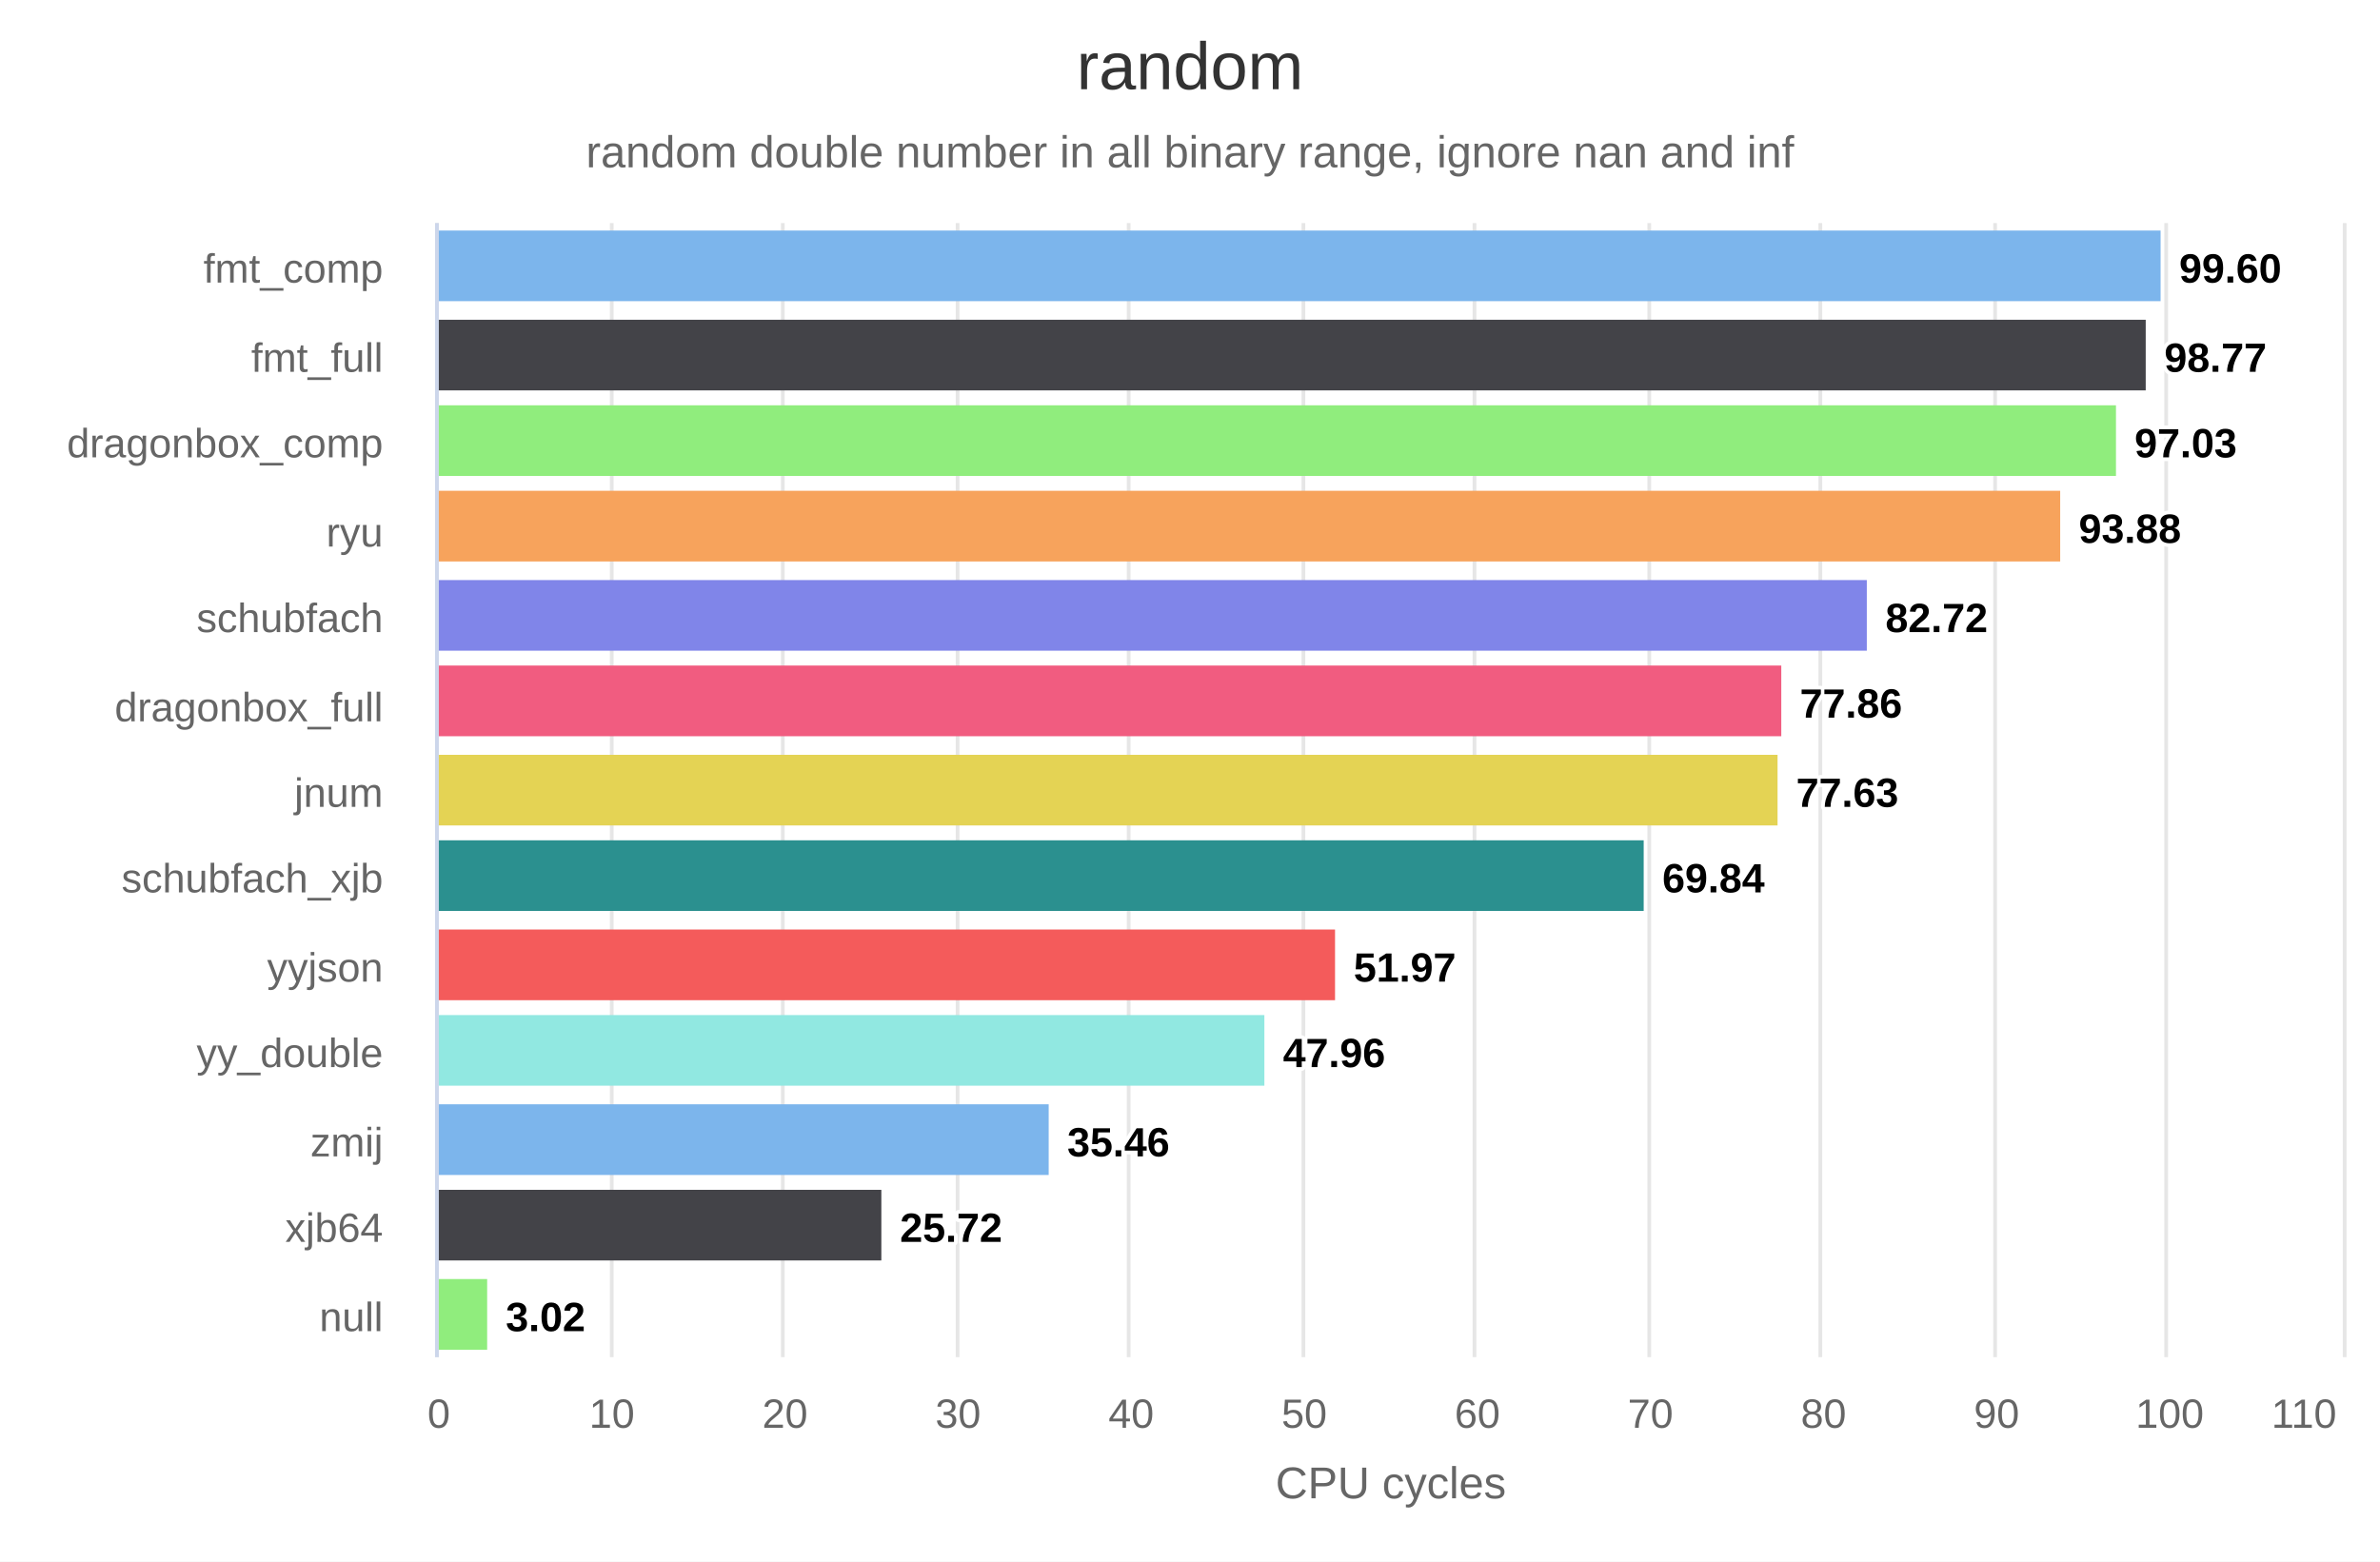
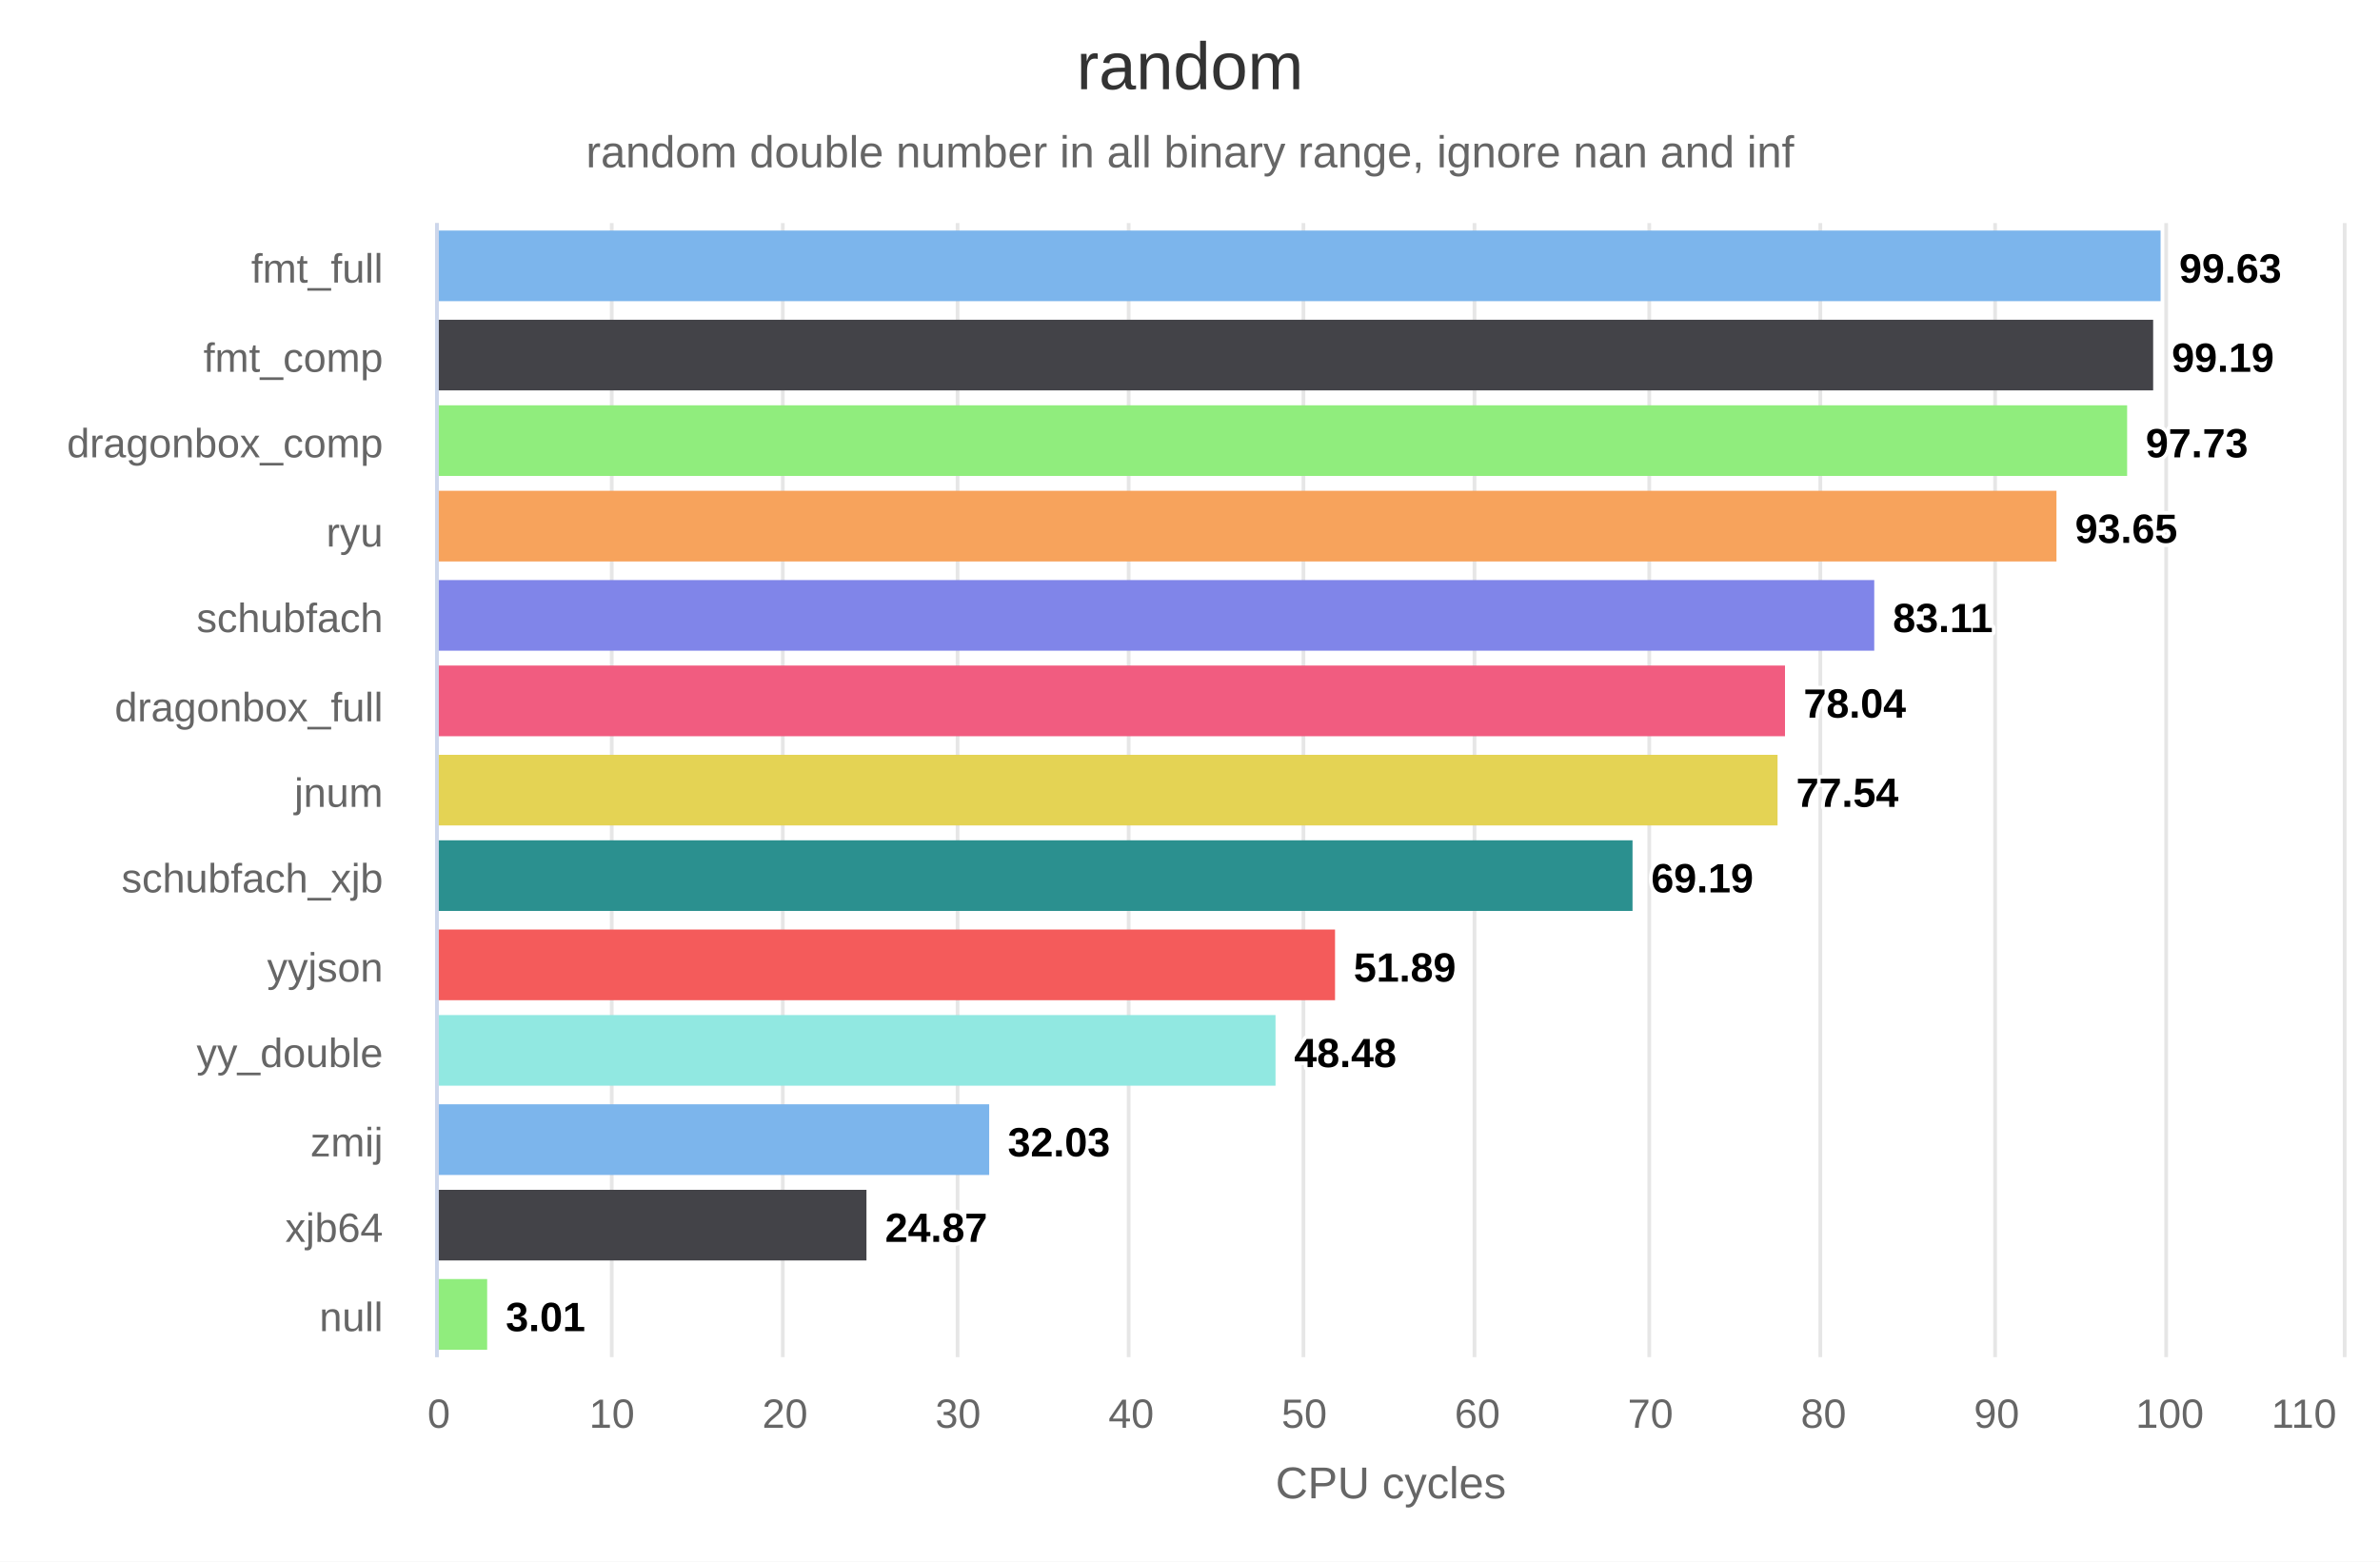
<svg xmlns="http://www.w3.org/2000/svg" version="1.1" class="highcharts-root" style="font-family:&quot;Lucida Grande&quot;, &quot;Lucida Sans Unicode&quot;, Arial, Helvetica, sans-serif;font-size:12px;" width="640" height="420" viewBox="0 0 640 420">
  <defs>
-     <clipPath id="highcharts-06jna3w-806-">
+     <clipPath id="highcharts-lmrntgh-806-">
      <rect x="0" y="0" width="305" height="512" fill="none" />
    </clipPath>
  </defs>
  <rect fill="#ffffff" class="highcharts-background" x="0" y="0" width="640" height="420" rx="0" ry="0" />
  <rect fill="none" class="highcharts-plot-background" x="118" y="60" width="512" height="305" />
  <g class="highcharts-grid highcharts-xaxis-grid" data-z-index="1">
    <path fill="none" data-z-index="1" class="highcharts-grid-line" d="M 118 83.5 L 630 83.5" opacity="1" />
    <path fill="none" data-z-index="1" class="highcharts-grid-line" d="M 118 107.5 L 630 107.5" opacity="1" />
    <path fill="none" data-z-index="1" class="highcharts-grid-line" d="M 118 130.5 L 630 130.5" opacity="1" />
    <path fill="none" data-z-index="1" class="highcharts-grid-line" d="M 118 154.5 L 630 154.5" opacity="1" />
    <path fill="none" data-z-index="1" class="highcharts-grid-line" d="M 118 177.5 L 630 177.5" opacity="1" />
    <path fill="none" data-z-index="1" class="highcharts-grid-line" d="M 118 201.5 L 630 201.5" opacity="1" />
    <path fill="none" data-z-index="1" class="highcharts-grid-line" d="M 118 224.5 L 630 224.5" opacity="1" />
    <path fill="none" data-z-index="1" class="highcharts-grid-line" d="M 118 248.5 L 630 248.5" opacity="1" />
    <path fill="none" data-z-index="1" class="highcharts-grid-line" d="M 118 271.5 L 630 271.5" opacity="1" />
    <path fill="none" data-z-index="1" class="highcharts-grid-line" d="M 118 295.5 L 630 295.5" opacity="1" />
    <path fill="none" data-z-index="1" class="highcharts-grid-line" d="M 118 318.5 L 630 318.5" opacity="1" />
    <path fill="none" data-z-index="1" class="highcharts-grid-line" d="M 118 342.5 L 630 342.5" opacity="1" />
    <path fill="none" data-z-index="1" class="highcharts-grid-line" d="M 118 365.5 L 630 365.5" opacity="1" />
    <path fill="none" data-z-index="1" class="highcharts-grid-line" d="M 118 60.5 L 630 60.5" opacity="1" />
  </g>
  <g class="highcharts-grid highcharts-yaxis-grid" data-z-index="1">
    <path fill="none" stroke="#e6e6e6" stroke-width="1" data-z-index="1" class="highcharts-grid-line" d="M 117.5 60 L 117.5 365" opacity="1" />
    <path fill="none" stroke="#e6e6e6" stroke-width="1" data-z-index="1" class="highcharts-grid-line" d="M 164.5 60 L 164.5 365" opacity="1" />
    <path fill="none" stroke="#e6e6e6" stroke-width="1" data-z-index="1" class="highcharts-grid-line" d="M 210.5 60 L 210.5 365" opacity="1" />
    <path fill="none" stroke="#e6e6e6" stroke-width="1" data-z-index="1" class="highcharts-grid-line" d="M 257.5 60 L 257.5 365" opacity="1" />
    <path fill="none" stroke="#e6e6e6" stroke-width="1" data-z-index="1" class="highcharts-grid-line" d="M 303.5 60 L 303.5 365" opacity="1" />
    <path fill="none" stroke="#e6e6e6" stroke-width="1" data-z-index="1" class="highcharts-grid-line" d="M 350.5 60 L 350.5 365" opacity="1" />
    <path fill="none" stroke="#e6e6e6" stroke-width="1" data-z-index="1" class="highcharts-grid-line" d="M 396.5 60 L 396.5 365" opacity="1" />
    <path fill="none" stroke="#e6e6e6" stroke-width="1" data-z-index="1" class="highcharts-grid-line" d="M 443.5 60 L 443.5 365" opacity="1" />
    <path fill="none" stroke="#e6e6e6" stroke-width="1" data-z-index="1" class="highcharts-grid-line" d="M 489.5 60 L 489.5 365" opacity="1" />
    <path fill="none" stroke="#e6e6e6" stroke-width="1" data-z-index="1" class="highcharts-grid-line" d="M 536.5 60 L 536.5 365" opacity="1" />
    <path fill="none" stroke="#e6e6e6" stroke-width="1" data-z-index="1" class="highcharts-grid-line" d="M 582.5 60 L 582.5 365" opacity="1" />
    <path fill="none" stroke="#e6e6e6" stroke-width="1" data-z-index="1" class="highcharts-grid-line" d="M 630.5 60 L 630.5 365" opacity="1" />
  </g>
  <rect fill="none" class="highcharts-plot-border" data-z-index="1" x="118" y="60" width="512" height="305" />
  <g class="highcharts-axis highcharts-xaxis" data-z-index="2">
    <path fill="none" class="highcharts-axis-line" stroke="#ccd6eb" stroke-width="1" data-z-index="7" d="M 117.5 60 L 117.5 365" />
  </g>
  <g class="highcharts-axis highcharts-yaxis" data-z-index="2">
    <text x="374" data-z-index="7" text-anchor="middle" transform="translate(0,0)" class="highcharts-axis-title" style="color:#666666;fill:#666666;" y="402.969">
      <tspan>CPU cycles</tspan>
    </text>
    <path fill="none" class="highcharts-axis-line" data-z-index="7" d="M 118 365 L 630 365" />
  </g>
  <g class="highcharts-series-group" data-z-index="3">
-     <g class="highcharts-series highcharts-series-0 highcharts-bar-series" data-z-index="0.1" opacity="1" transform="translate(630,365) rotate(90) scale(-1,1) scale(1 1)" clip-path="url(#highcharts-06jna3w-806-)">
+     <g class="highcharts-series highcharts-series-0 highcharts-bar-series" data-z-index="0.1" opacity="1" transform="translate(630,365) rotate(90) scale(-1,1) scale(1 1)" clip-path="url(#highcharts-lmrntgh-806-)">
      <rect x="284" y="49" width="19" height="464" fill="#7cb5ec" opacity="1" class="highcharts-point highcharts-color-0" />
-       <rect x="260" y="53" width="19" height="460" fill="#434348" opacity="1" class="highcharts-point highcharts-color-1" />
-       <rect x="237" y="61" width="19" height="452" fill="#90ed7d" opacity="1" class="highcharts-point highcharts-color-2" />
-       <rect x="214" y="76" width="19" height="437" fill="#f7a35c" opacity="1" class="highcharts-point highcharts-color-3" />
-       <rect x="190" y="128" width="19" height="385" fill="#8085e9" opacity="1" class="highcharts-point highcharts-color-4" />
-       <rect x="167" y="151" width="19" height="362" fill="#f15c80" opacity="1" class="highcharts-point highcharts-color-5" />
+       <rect x="260" y="51" width="19" height="462" fill="#434348" opacity="1" class="highcharts-point highcharts-color-1" />
+       <rect x="237" y="58" width="19" height="455" fill="#90ed7d" opacity="1" class="highcharts-point highcharts-color-2" />
+       <rect x="214" y="77" width="19" height="436" fill="#f7a35c" opacity="1" class="highcharts-point highcharts-color-3" />
+       <rect x="190" y="126" width="19" height="387" fill="#8085e9" opacity="1" class="highcharts-point highcharts-color-4" />
+       <rect x="167" y="150" width="19" height="363" fill="#f15c80" opacity="1" class="highcharts-point highcharts-color-5" />
      <rect x="143" y="152" width="19" height="361" fill="#e4d354" opacity="1" class="highcharts-point highcharts-color-6" />
-       <rect x="120" y="188" width="19" height="325" fill="#2b908f" opacity="1" class="highcharts-point highcharts-color-7" />
+       <rect x="120" y="191" width="19" height="322" fill="#2b908f" opacity="1" class="highcharts-point highcharts-color-7" />
      <rect x="96" y="271" width="19" height="242" fill="#f45b5b" opacity="1" class="highcharts-point highcharts-color-8" />
-       <rect x="73" y="290" width="19" height="223" fill="#91e8e1" opacity="1" class="highcharts-point highcharts-color-9" />
-       <rect x="49" y="348" width="19" height="165" fill="#7cb5ec" opacity="1" class="highcharts-point highcharts-color-0" />
-       <rect x="26" y="393" width="19" height="120" fill="#434348" opacity="1" class="highcharts-point highcharts-color-1" />
+       <rect x="73" y="287" width="19" height="226" fill="#91e8e1" opacity="1" class="highcharts-point highcharts-color-9" />
+       <rect x="49" y="364" width="19" height="149" fill="#7cb5ec" opacity="1" class="highcharts-point highcharts-color-0" />
+       <rect x="26" y="397" width="19" height="116" fill="#434348" opacity="1" class="highcharts-point highcharts-color-1" />
      <rect x="2" y="499" width="19" height="14" fill="#90ed7d" opacity="1" class="highcharts-point highcharts-color-2" />
    </g>
    <g class="highcharts-markers highcharts-series-0 highcharts-bar-series" data-z-index="0.1" opacity="1" transform="translate(630,365) rotate(90) scale(-1,1) scale(1 1)" clip-path="none" />
  </g>
  <text x="320" text-anchor="middle" class="highcharts-title" data-z-index="4" style="color:#333333;font-size:18px;fill:#333333;" y="24">
    <tspan>random</tspan>
  </text>
  <text x="320" text-anchor="middle" class="highcharts-subtitle" data-z-index="4" style="color:#666666;fill:#666666;" y="45">
    <tspan>random double number in all binary range, ignore nan and inf</tspan>
  </text>
  <text x="10" text-anchor="start" class="highcharts-caption" data-z-index="4" style="color:#666666;fill:#666666;" y="417" />
  <g class="highcharts-data-labels highcharts-series-0 highcharts-bar-series" data-z-index="6" opacity="1" transform="translate(118,60) scale(1 1)">
    <g class="highcharts-label highcharts-data-label highcharts-data-label-color-0" data-z-index="1" transform="translate(463,0)">
      <text x="5" data-z-index="1" y="16" style="color:#000000;font-size:11px;font-weight:bold;fill:#000000;">
-         <tspan x="5" y="16" class="highcharts-text-outline" fill="#FFFFFF" stroke="#FFFFFF" stroke-width="2px" stroke-linejoin="round" style="">99.60</tspan>
-         <tspan x="5" y="16">99.60</tspan>
+         <tspan x="5" y="16" class="highcharts-text-outline" fill="#FFFFFF" stroke="#FFFFFF" stroke-width="2px" stroke-linejoin="round" style="">99.63</tspan>
+         <tspan x="5" y="16">99.63</tspan>
      </text>
    </g>
-     <g class="highcharts-label highcharts-data-label highcharts-data-label-color-1" data-z-index="1" transform="translate(459,24)">
+     <g class="highcharts-label highcharts-data-label highcharts-data-label-color-1" data-z-index="1" transform="translate(461,24)">
      <text x="5" data-z-index="1" y="16" style="color:#000000;font-size:11px;font-weight:bold;fill:#000000;">
-         <tspan x="5" y="16" class="highcharts-text-outline" fill="#FFFFFF" stroke="#FFFFFF" stroke-width="2px" stroke-linejoin="round">98.77</tspan>
-         <tspan x="5" y="16">98.77</tspan>
+         <tspan x="5" y="16" class="highcharts-text-outline" fill="#FFFFFF" stroke="#FFFFFF" stroke-width="2px" stroke-linejoin="round">99.19</tspan>
+         <tspan x="5" y="16">99.19</tspan>
      </text>
    </g>
-     <g class="highcharts-label highcharts-data-label highcharts-data-label-color-2" data-z-index="1" transform="translate(451,47)">
+     <g class="highcharts-label highcharts-data-label highcharts-data-label-color-2" data-z-index="1" transform="translate(454,47)">
      <text x="5" data-z-index="1" y="16" style="color:#000000;font-size:11px;font-weight:bold;fill:#000000;">
-         <tspan x="5" y="16" class="highcharts-text-outline" fill="#FFFFFF" stroke="#FFFFFF" stroke-width="2px" stroke-linejoin="round">97.03</tspan>
-         <tspan x="5" y="16">97.03</tspan>
+         <tspan x="5" y="16" class="highcharts-text-outline" fill="#FFFFFF" stroke="#FFFFFF" stroke-width="2px" stroke-linejoin="round">97.73</tspan>
+         <tspan x="5" y="16">97.73</tspan>
      </text>
    </g>
-     <g class="highcharts-label highcharts-data-label highcharts-data-label-color-3" data-z-index="1" transform="translate(436,70)">
+     <g class="highcharts-label highcharts-data-label highcharts-data-label-color-3" data-z-index="1" transform="translate(435,70)">
      <text x="5" data-z-index="1" y="16" style="color:#000000;font-size:11px;font-weight:bold;fill:#000000;">
-         <tspan x="5" y="16" class="highcharts-text-outline" fill="#FFFFFF" stroke="#FFFFFF" stroke-width="2px" stroke-linejoin="round">93.88</tspan>
-         <tspan x="5" y="16">93.88</tspan>
+         <tspan x="5" y="16" class="highcharts-text-outline" fill="#FFFFFF" stroke="#FFFFFF" stroke-width="2px" stroke-linejoin="round">93.65</tspan>
+         <tspan x="5" y="16">93.65</tspan>
      </text>
    </g>
-     <g class="highcharts-label highcharts-data-label highcharts-data-label-color-4" data-z-index="1" transform="translate(384,94)">
+     <g class="highcharts-label highcharts-data-label highcharts-data-label-color-4" data-z-index="1" transform="translate(386,94)">
      <text x="5" data-z-index="1" y="16" style="color:#000000;font-size:11px;font-weight:bold;fill:#000000;">
-         <tspan x="5" y="16" class="highcharts-text-outline" fill="#FFFFFF" stroke="#FFFFFF" stroke-width="2px" stroke-linejoin="round">82.72</tspan>
-         <tspan x="5" y="16">82.72</tspan>
+         <tspan x="5" y="16" class="highcharts-text-outline" fill="#FFFFFF" stroke="#FFFFFF" stroke-width="2px" stroke-linejoin="round">83.11</tspan>
+         <tspan x="5" y="16">83.11</tspan>
      </text>
    </g>
-     <g class="highcharts-label highcharts-data-label highcharts-data-label-color-5" data-z-index="1" transform="translate(361,117)">
+     <g class="highcharts-label highcharts-data-label highcharts-data-label-color-5" data-z-index="1" transform="translate(362,117)">
      <text x="5" data-z-index="1" y="16" style="color:#000000;font-size:11px;font-weight:bold;fill:#000000;">
-         <tspan x="5" y="16" class="highcharts-text-outline" fill="#FFFFFF" stroke="#FFFFFF" stroke-width="2px" stroke-linejoin="round">77.86</tspan>
-         <tspan x="5" y="16">77.86</tspan>
+         <tspan x="5" y="16" class="highcharts-text-outline" fill="#FFFFFF" stroke="#FFFFFF" stroke-width="2px" stroke-linejoin="round">78.04</tspan>
+         <tspan x="5" y="16">78.04</tspan>
      </text>
    </g>
    <g class="highcharts-label highcharts-data-label highcharts-data-label-color-6" data-z-index="1" transform="translate(360,141)">
      <text x="5" data-z-index="1" y="16" style="color:#000000;font-size:11px;font-weight:bold;fill:#000000;">
-         <tspan x="5" y="16" class="highcharts-text-outline" fill="#FFFFFF" stroke="#FFFFFF" stroke-width="2px" stroke-linejoin="round">77.63</tspan>
-         <tspan x="5" y="16">77.63</tspan>
+         <tspan x="5" y="16" class="highcharts-text-outline" fill="#FFFFFF" stroke="#FFFFFF" stroke-width="2px" stroke-linejoin="round">77.54</tspan>
+         <tspan x="5" y="16">77.54</tspan>
      </text>
    </g>
-     <g class="highcharts-label highcharts-data-label highcharts-data-label-color-7" data-z-index="1" transform="translate(324,164)">
+     <g class="highcharts-label highcharts-data-label highcharts-data-label-color-7" data-z-index="1" transform="translate(321,164)">
      <text x="5" data-z-index="1" y="16" style="color:#000000;font-size:11px;font-weight:bold;fill:#000000;">
-         <tspan x="5" y="16" class="highcharts-text-outline" fill="#FFFFFF" stroke="#FFFFFF" stroke-width="2px" stroke-linejoin="round">69.84</tspan>
-         <tspan x="5" y="16">69.84</tspan>
+         <tspan x="5" y="16" class="highcharts-text-outline" fill="#FFFFFF" stroke="#FFFFFF" stroke-width="2px" stroke-linejoin="round">69.19</tspan>
+         <tspan x="5" y="16">69.19</tspan>
      </text>
    </g>
    <g class="highcharts-label highcharts-data-label highcharts-data-label-color-8" data-z-index="1" transform="translate(241,188)">
      <text x="5" data-z-index="1" y="16" style="color:#000000;font-size:11px;font-weight:bold;fill:#000000;">
-         <tspan x="5" y="16" class="highcharts-text-outline" fill="#FFFFFF" stroke="#FFFFFF" stroke-width="2px" stroke-linejoin="round">51.97</tspan>
-         <tspan x="5" y="16">51.97</tspan>
+         <tspan x="5" y="16" class="highcharts-text-outline" fill="#FFFFFF" stroke="#FFFFFF" stroke-width="2px" stroke-linejoin="round">51.89</tspan>
+         <tspan x="5" y="16">51.89</tspan>
      </text>
    </g>
-     <g class="highcharts-label highcharts-data-label highcharts-data-label-color-9" data-z-index="1" transform="translate(222,211)">
+     <g class="highcharts-label highcharts-data-label highcharts-data-label-color-9" data-z-index="1" transform="translate(225,211)">
      <text x="5" data-z-index="1" y="16" style="color:#000000;font-size:11px;font-weight:bold;fill:#000000;">
-         <tspan x="5" y="16" class="highcharts-text-outline" fill="#FFFFFF" stroke="#FFFFFF" stroke-width="2px" stroke-linejoin="round">47.96</tspan>
-         <tspan x="5" y="16">47.96</tspan>
+         <tspan x="5" y="16" class="highcharts-text-outline" fill="#FFFFFF" stroke="#FFFFFF" stroke-width="2px" stroke-linejoin="round">48.48</tspan>
+         <tspan x="5" y="16">48.48</tspan>
      </text>
    </g>
-     <g class="highcharts-label highcharts-data-label highcharts-data-label-color-0" data-z-index="1" transform="translate(164,235)">
+     <g class="highcharts-label highcharts-data-label highcharts-data-label-color-0" data-z-index="1" transform="translate(148,235)">
      <text x="5" data-z-index="1" y="16" style="color:#000000;font-size:11px;font-weight:bold;fill:#000000;">
-         <tspan x="5" y="16" class="highcharts-text-outline" fill="#FFFFFF" stroke="#FFFFFF" stroke-width="2px" stroke-linejoin="round">35.46</tspan>
-         <tspan x="5" y="16">35.46</tspan>
+         <tspan x="5" y="16" class="highcharts-text-outline" fill="#FFFFFF" stroke="#FFFFFF" stroke-width="2px" stroke-linejoin="round">32.03</tspan>
+         <tspan x="5" y="16">32.03</tspan>
      </text>
    </g>
-     <g class="highcharts-label highcharts-data-label highcharts-data-label-color-1" data-z-index="1" transform="translate(119,258)">
+     <g class="highcharts-label highcharts-data-label highcharts-data-label-color-1" data-z-index="1" transform="translate(115,258)">
      <text x="5" data-z-index="1" y="16" style="color:#000000;font-size:11px;font-weight:bold;fill:#000000;">
-         <tspan x="5" y="16" class="highcharts-text-outline" fill="#FFFFFF" stroke="#FFFFFF" stroke-width="2px" stroke-linejoin="round">25.72</tspan>
-         <tspan x="5" y="16">25.72</tspan>
+         <tspan x="5" y="16" class="highcharts-text-outline" fill="#FFFFFF" stroke="#FFFFFF" stroke-width="2px" stroke-linejoin="round">24.87</tspan>
+         <tspan x="5" y="16">24.87</tspan>
      </text>
    </g>
    <g class="highcharts-label highcharts-data-label highcharts-data-label-color-2" data-z-index="1" transform="translate(13,282)">
      <text x="5" data-z-index="1" y="16" style="color:#000000;font-size:11px;font-weight:bold;fill:#000000;">
-         <tspan x="5" y="16" class="highcharts-text-outline" fill="#FFFFFF" stroke="#FFFFFF" stroke-width="2px" stroke-linejoin="round" style="">3.02</tspan>
-         <tspan x="5" y="16">3.02</tspan>
+         <tspan x="5" y="16" class="highcharts-text-outline" fill="#FFFFFF" stroke="#FFFFFF" stroke-width="2px" stroke-linejoin="round" style="">3.01</tspan>
+         <tspan x="5" y="16">3.01</tspan>
      </text>
    </g>
  </g>
  <g class="highcharts-axis-labels highcharts-xaxis-labels" data-z-index="7">
-     <text x="103" style="color:#666666;cursor:default;font-size:11px;fill:#666666;" text-anchor="end" transform="translate(0,0)" y="76" opacity="1">fmt_comp</text>
-     <text x="103" style="color:#666666;cursor:default;font-size:11px;fill:#666666;" text-anchor="end" transform="translate(0,0)" y="100" opacity="1">fmt_full</text>
+     <text x="103" style="color:#666666;cursor:default;font-size:11px;fill:#666666;" text-anchor="end" transform="translate(0,0)" y="76" opacity="1">fmt_full</text>
+     <text x="103" style="color:#666666;cursor:default;font-size:11px;fill:#666666;" text-anchor="end" transform="translate(0,0)" y="100" opacity="1">fmt_comp</text>
    <text x="103" style="color:#666666;cursor:default;font-size:11px;fill:#666666;" text-anchor="end" transform="translate(0,0)" y="123" opacity="1">dragonbox_comp</text>
    <text x="103" style="color:#666666;cursor:default;font-size:11px;fill:#666666;" text-anchor="end" transform="translate(0,0)" y="147" opacity="1">ryu</text>
    <text x="103" style="color:#666666;cursor:default;font-size:11px;fill:#666666;" text-anchor="end" transform="translate(0,0)" y="170" opacity="1">schubfach</text>
    <text x="103" style="color:#666666;cursor:default;font-size:11px;fill:#666666;" text-anchor="end" transform="translate(0,0)" y="194" opacity="1">dragonbox_full</text>
    <text x="103" style="color:#666666;cursor:default;font-size:11px;fill:#666666;" text-anchor="end" transform="translate(0,0)" y="217" opacity="1">jnum</text>
    <text x="103" style="color:#666666;cursor:default;font-size:11px;fill:#666666;" text-anchor="end" transform="translate(0,0)" y="240" opacity="1">schubfach_xjb</text>
    <text x="103" style="color:#666666;cursor:default;font-size:11px;fill:#666666;" text-anchor="end" transform="translate(0,0)" y="264" opacity="1">yyjson</text>
    <text x="103" style="color:#666666;cursor:default;font-size:11px;fill:#666666;" text-anchor="end" transform="translate(0,0)" y="287" opacity="1">yy_double</text>
    <text x="103" style="color:#666666;cursor:default;font-size:11px;fill:#666666;" text-anchor="end" transform="translate(0,0)" y="311" opacity="1">zmij</text>
    <text x="103" style="color:#666666;cursor:default;font-size:11px;fill:#666666;" text-anchor="end" transform="translate(0,0)" y="334" opacity="1">xjb64</text>
    <text x="103" style="color:#666666;cursor:default;font-size:11px;fill:#666666;" text-anchor="end" transform="translate(0,0)" y="358" opacity="1">null</text>
  </g>
  <g class="highcharts-axis-labels highcharts-yaxis-labels" data-z-index="7">
    <text x="118" style="color:#666666;cursor:default;font-size:11px;fill:#666666;" text-anchor="middle" transform="translate(0,0)" y="384" opacity="1">0</text>
    <text x="164.545" style="color:#666666;cursor:default;font-size:11px;fill:#666666;" text-anchor="middle" transform="translate(0,0)" y="384" opacity="1">10</text>
    <text x="211.091" style="color:#666666;cursor:default;font-size:11px;fill:#666666;" text-anchor="middle" transform="translate(0,0)" y="384" opacity="1">20</text>
    <text x="257.636" style="color:#666666;cursor:default;font-size:11px;fill:#666666;" text-anchor="middle" transform="translate(0,0)" y="384" opacity="1">30</text>
    <text x="304.182" style="color:#666666;cursor:default;font-size:11px;fill:#666666;" text-anchor="middle" transform="translate(0,0)" y="384" opacity="1">40</text>
    <text x="350.727" style="color:#666666;cursor:default;font-size:11px;fill:#666666;" text-anchor="middle" transform="translate(0,0)" y="384" opacity="1">50</text>
    <text x="397.273" style="color:#666666;cursor:default;font-size:11px;fill:#666666;" text-anchor="middle" transform="translate(0,0)" y="384" opacity="1">60</text>
    <text x="443.818" style="color:#666666;cursor:default;font-size:11px;fill:#666666;" text-anchor="middle" transform="translate(0,0)" y="384" opacity="1">70</text>
    <text x="490.364" style="color:#666666;cursor:default;font-size:11px;fill:#666666;" text-anchor="middle" transform="translate(0,0)" y="384" opacity="1">80</text>
    <text x="536.909" style="color:#666666;cursor:default;font-size:11px;fill:#666666;" text-anchor="middle" transform="translate(0,0)" y="384" opacity="1">90</text>
    <text x="583.455" style="color:#666666;cursor:default;font-size:11px;fill:#666666;" text-anchor="middle" transform="translate(0,0)" y="384" opacity="1">100</text>
    <text x="619.562" style="color:#666666;cursor:default;font-size:11px;fill:#666666;" text-anchor="middle" transform="translate(0,0)" y="384" opacity="1">110</text>
  </g>
</svg>
